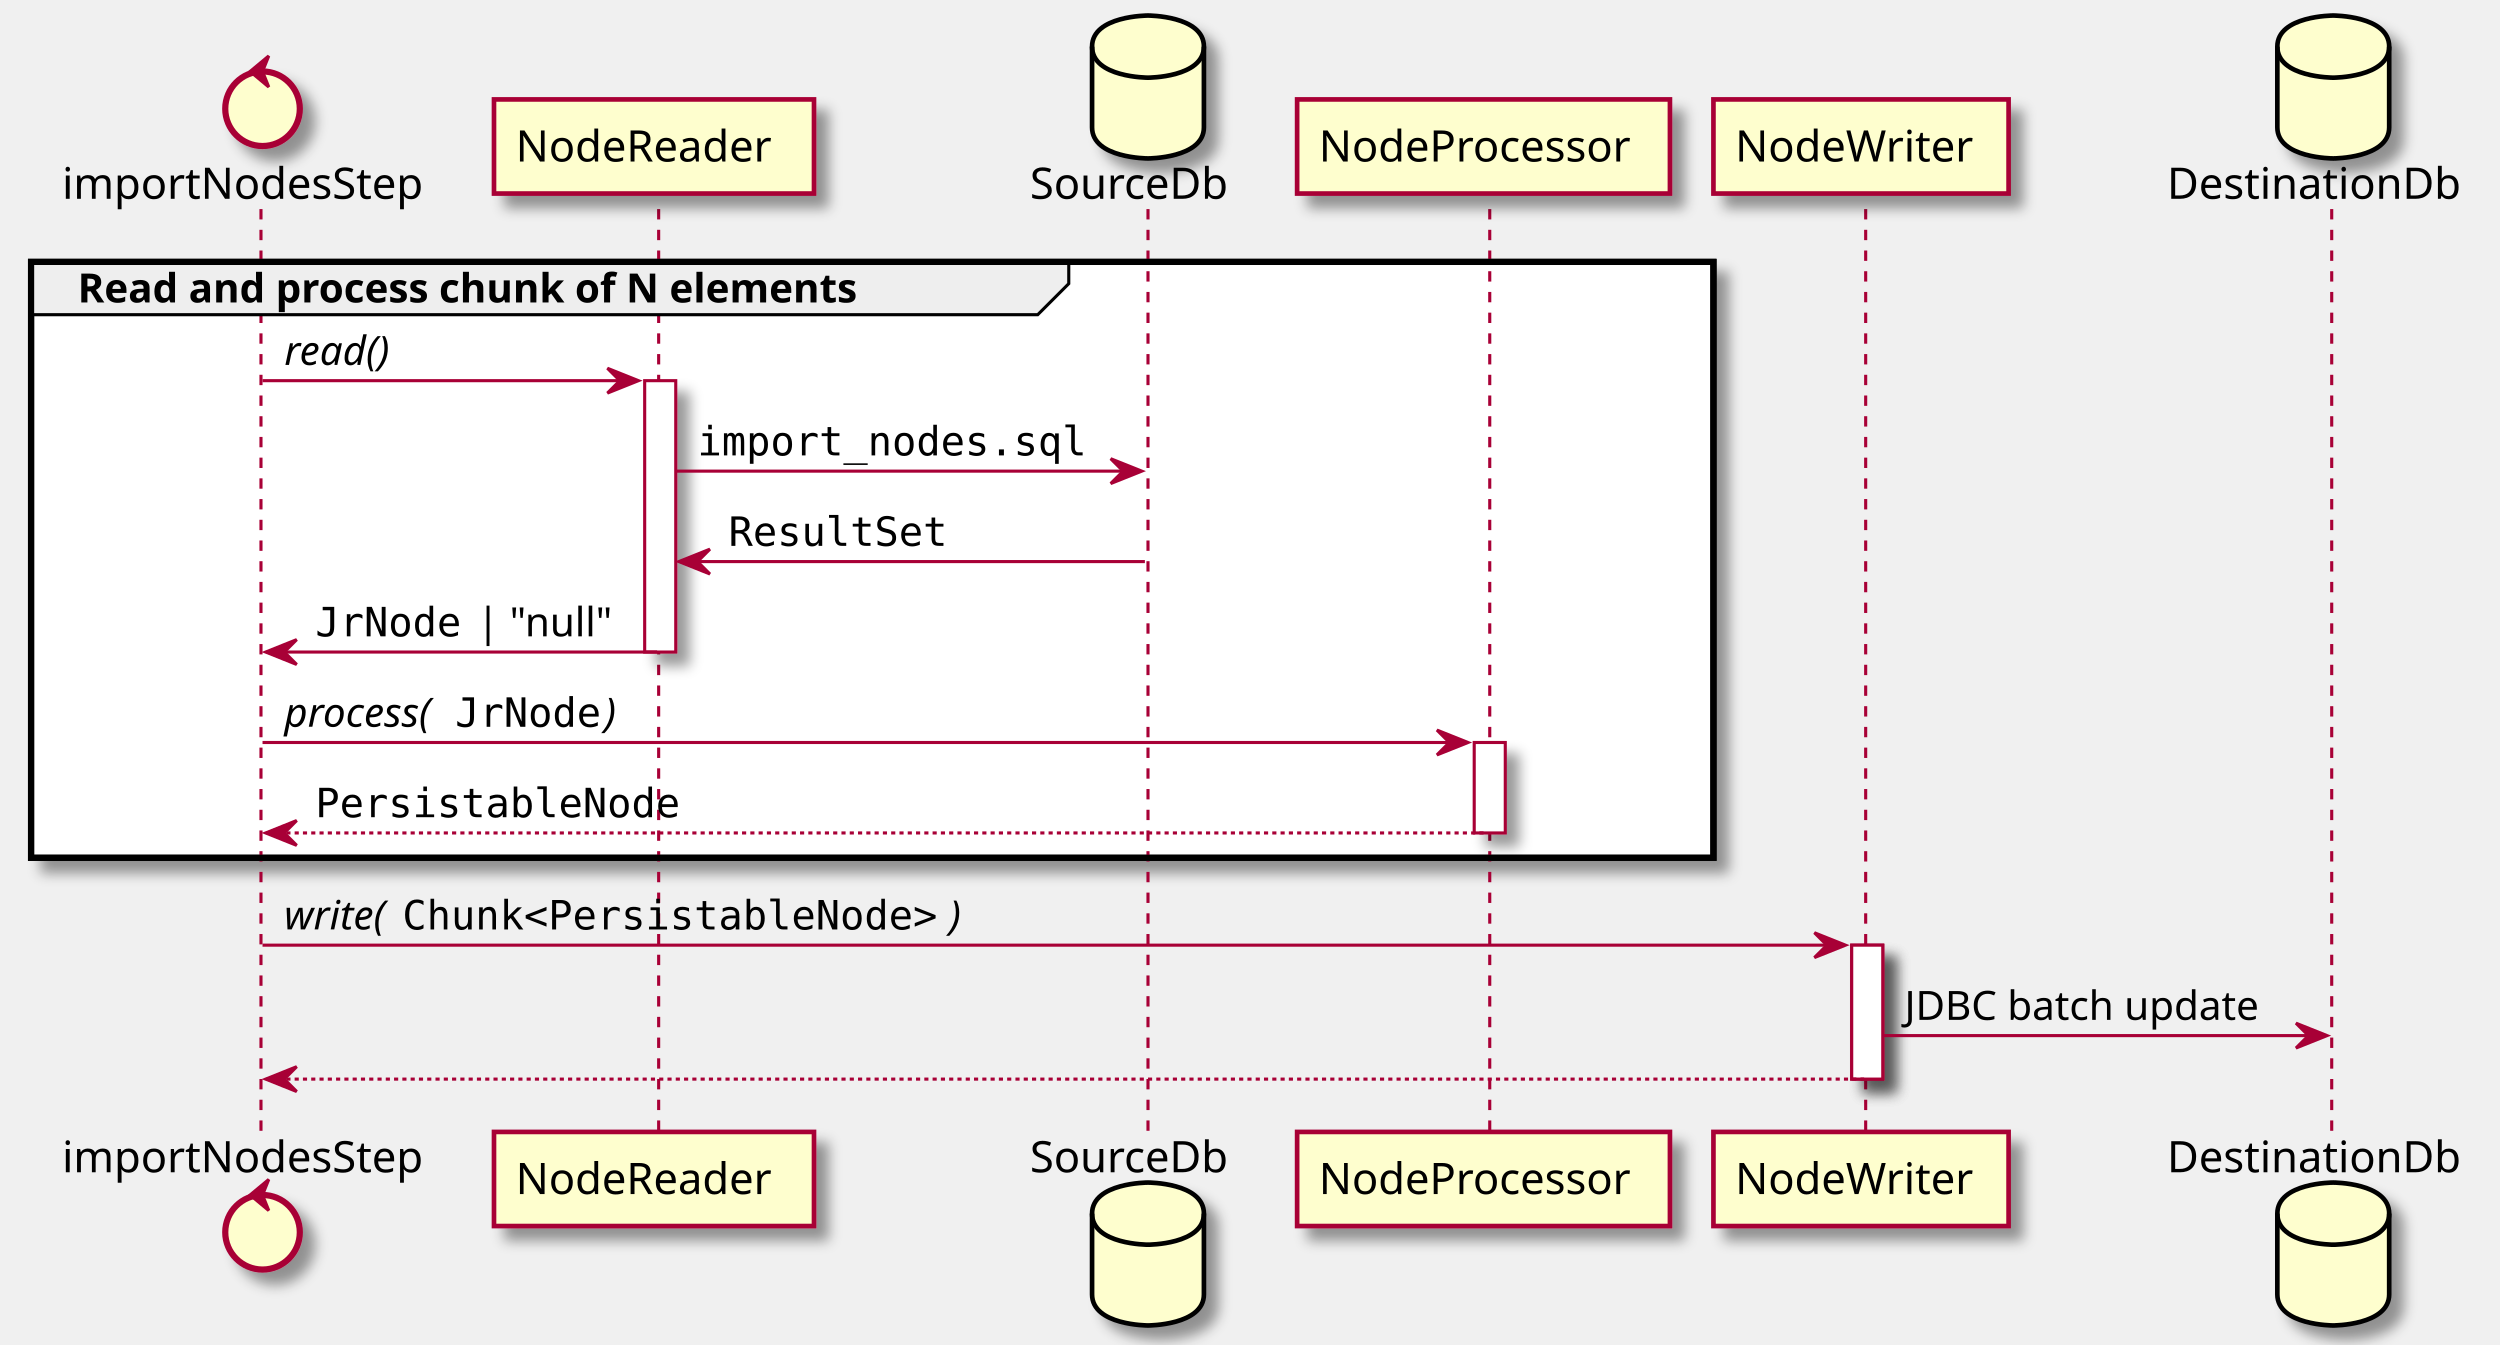
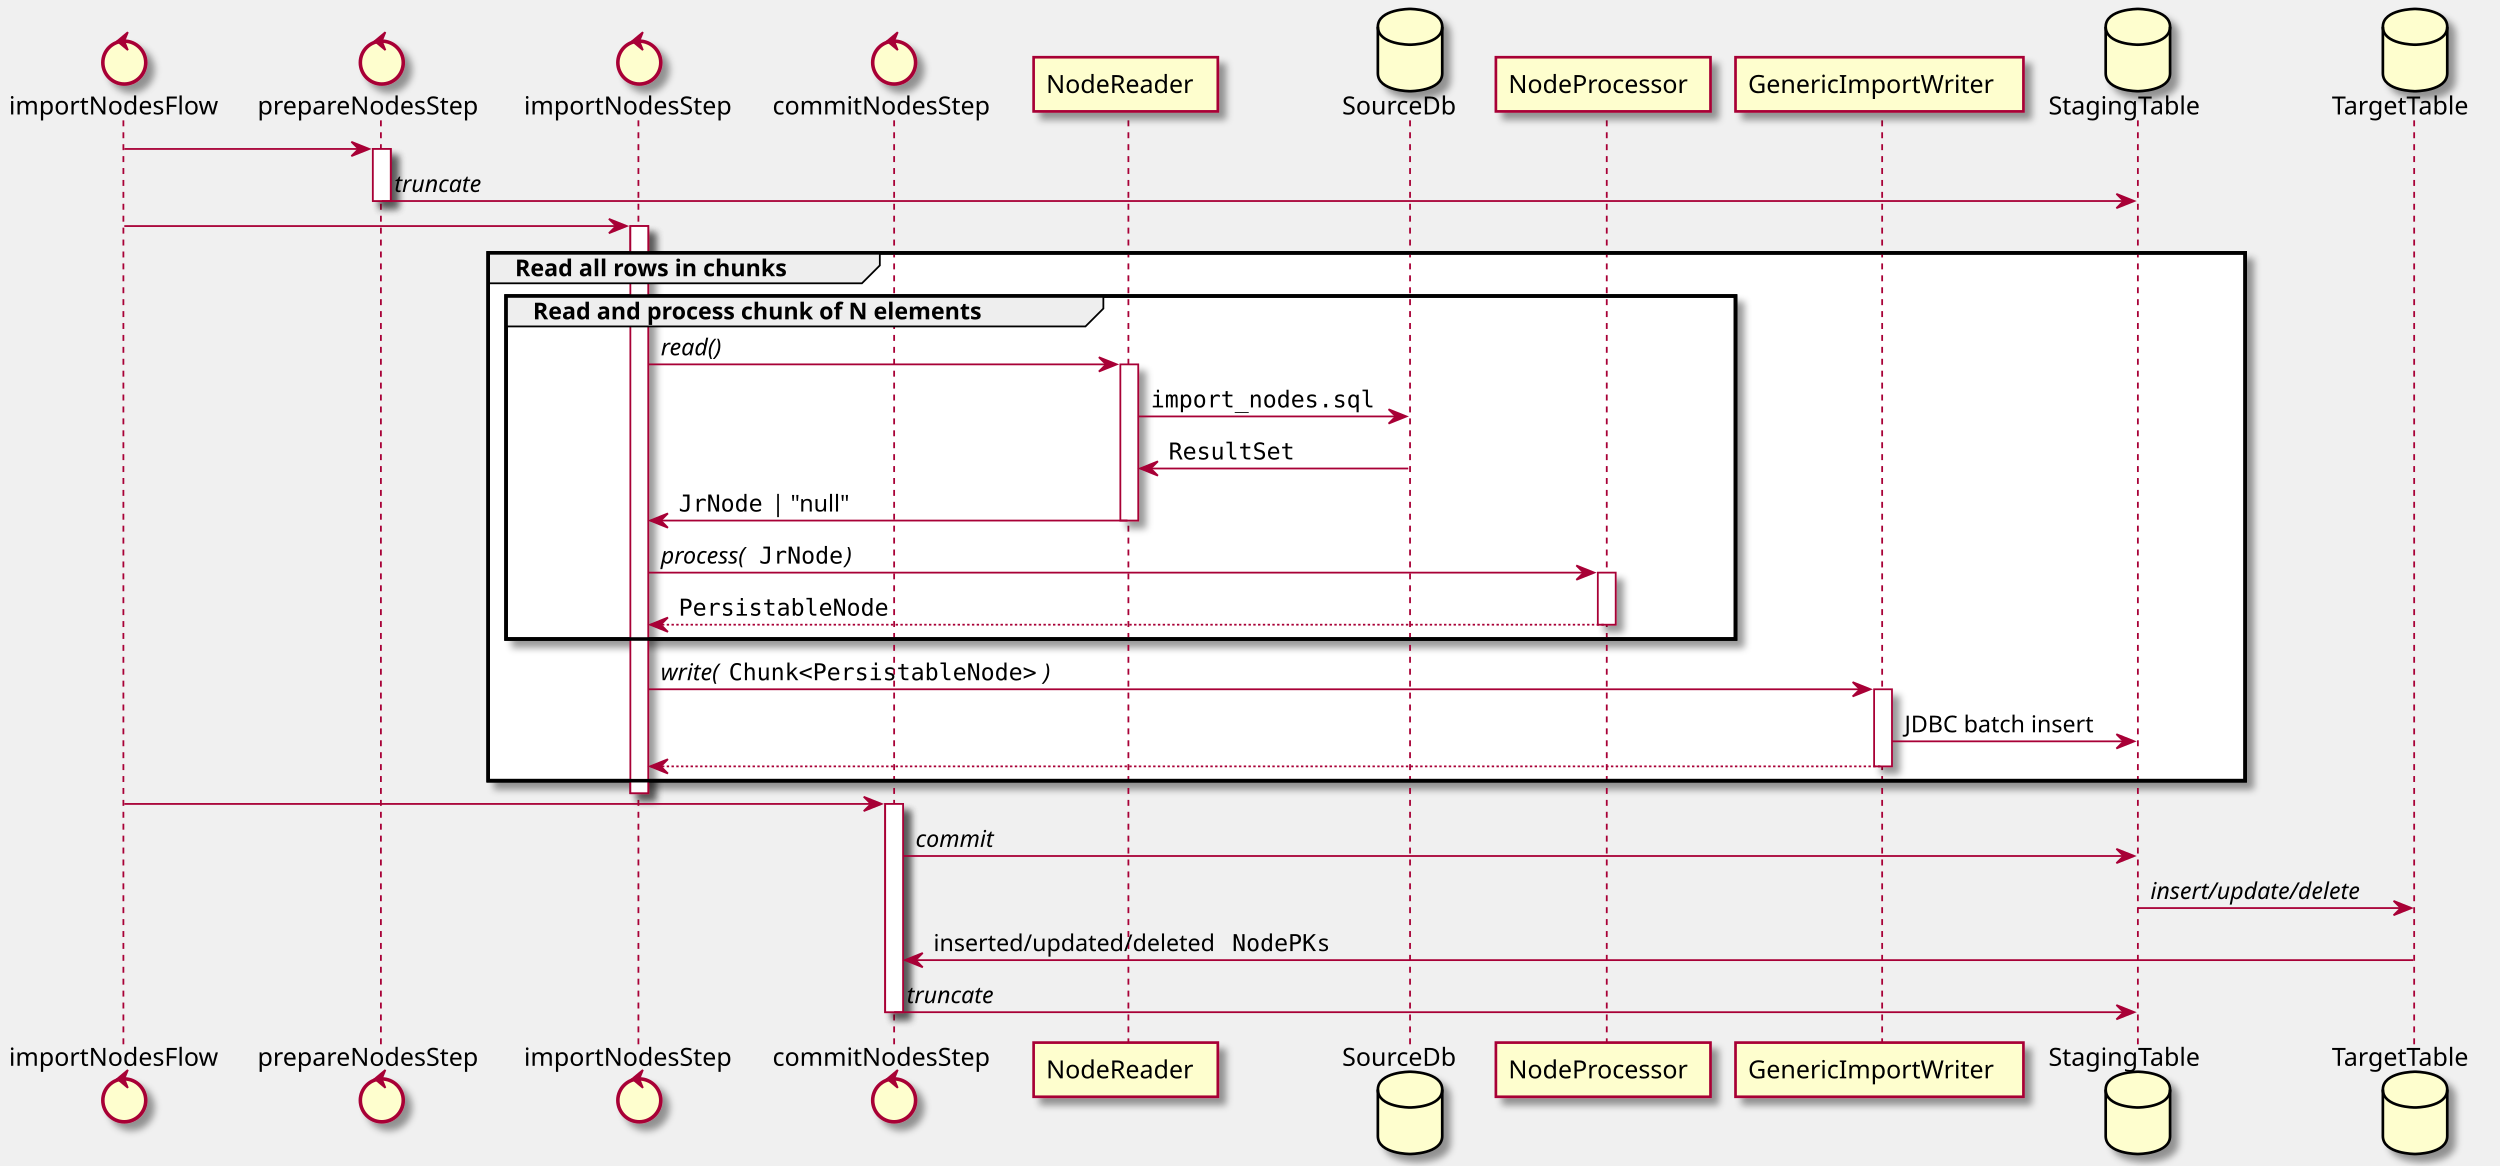
- <svg xmlns="http://www.w3.org/2000/svg" contentScriptType="application/ecmascript" contentStyleType="text/css" height="649.5px" preserveAspectRatio="none" style="width:1207px;height:649px;" version="1.1" viewBox="0 0 1207 649" width="1207.5px" zoomAndPan="magnify">
+ <svg xmlns="http://www.w3.org/2000/svg" contentScriptType="application/ecmascript" contentStyleType="text/css" height="978px" preserveAspectRatio="none" style="width:2097px;height:978px;background:#FFFFFF;" version="1.1" viewBox="0 0 2097 978" width="2097px" zoomAndPan="magnify">
  <defs>
-     <filter height="300%" id="f15rie61b7nhie" width="300%" x="-1" y="-1">
+     <filter height="300%" id="f53fy2ytb70qs" width="300%" x="-1" y="-1">
      <feGaussianBlur result="blurOut" stdDeviation="3.0" />
      <feColorMatrix in="blurOut" result="blurOut2" type="matrix" values="0 0 0 0 0 0 0 0 0 0 0 0 0 0 0 0 0 0 .4 0" />
      <feOffset dx="6.0" dy="6.0" in="blurOut2" result="blurOut3" />
      <feBlend in="SourceGraphic" in2="blurOut3" mode="normal" />
    </filter>
  </defs>
  <g>
-     <rect fill="#FFFFFF" filter="url(#f15rie61b7nhie)" height="131.016" style="stroke:#A80036;stroke-width:1.5;" width="15" x="311.25" y="183.789" />
-     <rect fill="#FFFFFF" filter="url(#f15rie61b7nhie)" height="43.672" style="stroke:#A80036;stroke-width:1.5;" width="15" x="711.75" y="358.477" />
-     <rect fill="#FFFFFF" filter="url(#f15rie61b7nhie)" height="64.672" style="stroke:#A80036;stroke-width:1.5;" width="15" x="894" y="456.321" />
-     <rect fill="#FFFFFF" filter="url(#f15rie61b7nhie)" height="287.704" style="stroke:#000000;stroke-width:3.0;" width="812.25" x="15" y="126.445" />
-     <line style="stroke:#A80036;stroke-width:1.5;stroke-dasharray:5.0,5.0;" x1="126" x2="126" y1="100.945" y2="547.993" />
-     <line style="stroke:#A80036;stroke-width:1.5;stroke-dasharray:5.0,5.0;" x1="318" x2="318" y1="100.945" y2="547.993" />
-     <line style="stroke:#A80036;stroke-width:1.5;stroke-dasharray:5.0,5.0;" x1="554.25" x2="554.25" y1="100.945" y2="547.993" />
-     <line style="stroke:#A80036;stroke-width:1.5;stroke-dasharray:5.0,5.0;" x1="719.25" x2="719.25" y1="100.945" y2="547.993" />
-     <line style="stroke:#A80036;stroke-width:1.5;stroke-dasharray:5.0,5.0;" x1="900.75" x2="900.75" y1="100.945" y2="547.993" />
-     <line style="stroke:#A80036;stroke-width:1.5;stroke-dasharray:5.0,5.0;" x1="1125.75" x2="1125.75" y1="100.945" y2="547.993" />
-     <text fill="#000000" font-family="sans-serif" font-size="21" lengthAdjust="spacing" textLength="184.5" x="30" y="95.993">importNodesStep</text>
-     <ellipse cx="126.75" cy="52.5" fill="#FEFECE" filter="url(#f15rie61b7nhie)" rx="18" ry="18" style="stroke:#A80036;stroke-width:3.0;" />
-     <polygon fill="#A80036" points="120.75,34.5,129.75,27,126.75,34.5,129.75,42,120.75,34.5" style="stroke:#A80036;stroke-width:1.5;" />
-     <text fill="#000000" font-family="sans-serif" font-size="21" lengthAdjust="spacing" textLength="184.5" x="30" y="565.985">importNodesStep</text>
-     <ellipse cx="126.75" cy="594.938" fill="#FEFECE" filter="url(#f15rie61b7nhie)" rx="18" ry="18" style="stroke:#A80036;stroke-width:3.0;" />
-     <polygon fill="#A80036" points="120.75,576.938,129.75,569.438,126.75,576.938,129.75,584.438,120.75,576.938" style="stroke:#A80036;stroke-width:1.5;" />
-     <rect fill="#FEFECE" filter="url(#f15rie61b7nhie)" height="45.445" style="stroke:#A80036;stroke-width:2.25;" width="154.5" x="238.5" y="48" />
-     <text fill="#000000" font-family="sans-serif" font-size="21" lengthAdjust="spacing" textLength="133.5" x="249" y="77.993">NodeReader</text>
-     <rect fill="#FEFECE" filter="url(#f15rie61b7nhie)" height="45.445" style="stroke:#A80036;stroke-width:2.25;" width="154.5" x="238.5" y="546.493" />
-     <text fill="#000000" font-family="sans-serif" font-size="21" lengthAdjust="spacing" textLength="133.5" x="249" y="576.485">NodeReader</text>
-     <text fill="#000000" font-family="sans-serif" font-size="21" lengthAdjust="spacing" textLength="105" x="497.25" y="95.993">SourceDb</text>
-     <path d="M527.25,22.5 C527.25,7.5 554.25,7.5 554.25,7.5 C554.25,7.5 581.25,7.5 581.25,22.5 L581.25,61.5 C581.25,76.5 554.25,76.5 554.25,76.5 C554.25,76.5 527.25,76.5 527.25,61.5 L527.25,22.5 " fill="#FEFECE" filter="url(#f15rie61b7nhie)" style="stroke:#000000;stroke-width:2.25;" />
-     <path d="M527.25,22.5 C527.25,37.5 554.25,37.5 554.25,37.5 C554.25,37.5 581.25,37.5 581.25,22.5 " fill="none" style="stroke:#000000;stroke-width:2.25;" />
-     <text fill="#000000" font-family="sans-serif" font-size="21" lengthAdjust="spacing" textLength="105" x="497.25" y="565.985">SourceDb</text>
-     <path d="M527.25,585.938 C527.25,570.938 554.25,570.938 554.25,570.938 C554.25,570.938 581.25,570.938 581.25,585.938 L581.25,624.938 C581.25,639.938 554.25,639.938 554.25,639.938 C554.25,639.938 527.25,639.938 527.25,624.938 L527.25,585.938 " fill="#FEFECE" filter="url(#f15rie61b7nhie)" style="stroke:#000000;stroke-width:2.25;" />
-     <path d="M527.25,585.938 C527.25,600.938 554.25,600.938 554.25,600.938 C554.25,600.938 581.25,600.938 581.25,585.938 " fill="none" style="stroke:#000000;stroke-width:2.25;" />
-     <rect fill="#FEFECE" filter="url(#f15rie61b7nhie)" height="45.445" style="stroke:#A80036;stroke-width:2.25;" width="180" x="626.25" y="48" />
-     <text fill="#000000" font-family="sans-serif" font-size="21" lengthAdjust="spacing" textLength="159" x="636.75" y="77.993">NodeProcessor</text>
-     <rect fill="#FEFECE" filter="url(#f15rie61b7nhie)" height="45.445" style="stroke:#A80036;stroke-width:2.25;" width="180" x="626.25" y="546.493" />
-     <text fill="#000000" font-family="sans-serif" font-size="21" lengthAdjust="spacing" textLength="159" x="636.75" y="576.485">NodeProcessor</text>
-     <rect fill="#FEFECE" filter="url(#f15rie61b7nhie)" height="45.445" style="stroke:#A80036;stroke-width:2.25;" width="142.5" x="827.25" y="48" />
-     <text fill="#000000" font-family="sans-serif" font-size="21" lengthAdjust="spacing" textLength="121.5" x="837.75" y="77.993">NodeWriter</text>
-     <rect fill="#FEFECE" filter="url(#f15rie61b7nhie)" height="45.445" style="stroke:#A80036;stroke-width:2.25;" width="142.5" x="827.25" y="546.493" />
-     <text fill="#000000" font-family="sans-serif" font-size="21" lengthAdjust="spacing" textLength="121.5" x="837.75" y="576.485">NodeWriter</text>
-     <text fill="#000000" font-family="sans-serif" font-size="21" lengthAdjust="spacing" textLength="151.5" x="1046.25" y="95.993">DestinationDb</text>
-     <path d="M1099.5,22.5 C1099.5,7.5 1126.5,7.5 1126.5,7.5 C1126.5,7.5 1153.5,7.5 1153.5,22.5 L1153.5,61.5 C1153.5,76.5 1126.5,76.5 1126.5,76.5 C1126.5,76.5 1099.5,76.5 1099.5,61.5 L1099.5,22.5 " fill="#FEFECE" filter="url(#f15rie61b7nhie)" style="stroke:#000000;stroke-width:2.25;" />
-     <path d="M1099.5,22.5 C1099.5,37.5 1126.5,37.5 1126.5,37.5 C1126.5,37.5 1153.5,37.5 1153.5,22.5 " fill="none" style="stroke:#000000;stroke-width:2.25;" />
-     <text fill="#000000" font-family="sans-serif" font-size="21" lengthAdjust="spacing" textLength="151.5" x="1046.25" y="565.985">DestinationDb</text>
-     <path d="M1099.5,585.938 C1099.5,570.938 1126.5,570.938 1126.5,570.938 C1126.5,570.938 1153.5,570.938 1153.5,585.938 L1153.5,624.938 C1153.5,639.938 1126.5,639.938 1126.5,639.938 C1126.5,639.938 1099.5,639.938 1099.5,624.938 L1099.5,585.938 " fill="#FEFECE" filter="url(#f15rie61b7nhie)" style="stroke:#000000;stroke-width:2.25;" />
-     <path d="M1099.5,585.938 C1099.5,600.938 1126.5,600.938 1126.5,600.938 C1126.5,600.938 1153.5,600.938 1153.5,585.938 " fill="none" style="stroke:#000000;stroke-width:2.25;" />
-     <rect fill="#FFFFFF" filter="url(#f15rie61b7nhie)" height="131.016" style="stroke:#A80036;stroke-width:1.5;" width="15" x="311.25" y="183.789" />
-     <rect fill="#FFFFFF" filter="url(#f15rie61b7nhie)" height="43.672" style="stroke:#A80036;stroke-width:1.5;" width="15" x="711.75" y="358.477" />
-     <rect fill="#FFFFFF" filter="url(#f15rie61b7nhie)" height="64.672" style="stroke:#A80036;stroke-width:1.5;" width="15" x="894" y="456.321" />
-     <path d="M15,126.445 L516,126.445 L516,136.945 L501,151.945 L15,151.945 L15,126.445 " fill="#EEEEEE" style="stroke:#000000;stroke-width:1.5;" />
-     <rect fill="none" height="287.704" style="stroke:#000000;stroke-width:3.0;" width="812.25" x="15" y="126.445" />
-     <text fill="#000000" font-family="sans-serif" font-size="19.5" font-weight="bold" lengthAdjust="spacing" textLength="433.5" x="37.5" y="146.024">Read and process chunk of N elements</text>
-     <polygon fill="#A80036" points="293.25,177.789,308.25,183.789,293.25,189.789,299.25,183.789" style="stroke:#A80036;stroke-width:1.5;" />
-     <line style="stroke:#A80036;stroke-width:1.5;" x1="126.75" x2="302.25" y1="183.789" y2="183.789" />
-     <text fill="#000000" font-family="sans-serif" font-size="19.5" font-style="italic" lengthAdjust="spacing" textLength="58.5" x="137.25" y="176.196">read()</text>
-     <polygon fill="#A80036" points="536.25,221.461,551.25,227.461,536.25,233.461,542.25,227.461" style="stroke:#A80036;stroke-width:1.5;" />
-     <line style="stroke:#A80036;stroke-width:1.5;" x1="326.25" x2="545.25" y1="227.461" y2="227.461" />
-     <text fill="#000000" font-family="monospace" font-size="19.5" lengthAdjust="spacing" textLength="192" x="336.75" y="219.868">import_nodes.sql</text>
-     <polygon fill="#A80036" points="342.75,265.133,327.75,271.133,342.75,277.133,336.75,271.133" style="stroke:#A80036;stroke-width:1.5;" />
-     <line style="stroke:#A80036;stroke-width:1.5;" x1="333.75" x2="552.75" y1="271.133" y2="271.133" />
-     <text fill="#000000" font-family="monospace" font-size="19.5" lengthAdjust="spacing" textLength="108" x="351.75" y="263.54">ResultSet</text>
-     <polygon fill="#A80036" points="143.25,308.805,128.25,314.805,143.25,320.805,137.25,314.805" style="stroke:#A80036;stroke-width:1.5;" />
-     <line style="stroke:#A80036;stroke-width:1.5;" x1="134.25" x2="317.25" y1="314.805" y2="314.805" />
-     <text fill="#000000" font-family="monospace" font-size="19.5" lengthAdjust="spacing" textLength="72" x="152.25" y="307.212">JrNode</text>
-     <text fill="#000000" font-family="sans-serif" font-size="19.5" lengthAdjust="spacing" textLength="66" x="230.25" y="307.212">| "null"</text>
-     <polygon fill="#A80036" points="693.75,352.477,708.75,358.477,693.75,364.477,699.75,358.477" style="stroke:#A80036;stroke-width:1.5;" />
-     <line style="stroke:#A80036;stroke-width:1.5;" x1="126.75" x2="702.75" y1="358.477" y2="358.477" />
-     <text fill="#000000" font-family="sans-serif" font-size="19.5" font-style="italic" lengthAdjust="spacing" textLength="82.5" x="137.25" y="350.884">process(</text>
-     <text fill="#000000" font-family="monospace" font-size="19.5" lengthAdjust="spacing" textLength="72" x="219.75" y="350.884">JrNode</text>
-     <text fill="#000000" font-family="sans-serif" font-size="19.5" font-style="italic" lengthAdjust="spacing" textLength="7.5" x="291.75" y="350.884">)</text>
-     <polygon fill="#A80036" points="143.25,396.149,128.25,402.149,143.25,408.149,137.25,402.149" style="stroke:#A80036;stroke-width:1.5;" />
-     <line style="stroke:#A80036;stroke-width:1.5;stroke-dasharray:2.0,2.0;" x1="134.25" x2="717.75" y1="402.149" y2="402.149" />
-     <text fill="#000000" font-family="monospace" font-size="19.5" lengthAdjust="spacing" textLength="180" x="152.25" y="394.555">PersistableNode</text>
-     <polygon fill="#A80036" points="876,450.321,891,456.321,876,462.321,882,456.321" style="stroke:#A80036;stroke-width:1.5;" />
-     <line style="stroke:#A80036;stroke-width:1.5;" x1="126.75" x2="885" y1="456.321" y2="456.321" />
-     <text fill="#000000" font-family="sans-serif" font-size="19.5" font-style="italic" lengthAdjust="spacing" textLength="57" x="137.25" y="448.728">write(</text>
-     <text fill="#000000" font-family="monospace" font-size="19.5" lengthAdjust="spacing" textLength="264" x="194.25" y="448.728">Chunk&lt;PersistableNode&gt;</text>
-     <text fill="#000000" font-family="sans-serif" font-size="19.5" font-style="italic" lengthAdjust="spacing" textLength="7.5" x="458.25" y="448.728">)</text>
-     <polygon fill="#A80036" points="1108.5,493.993,1123.5,499.993,1108.5,505.993,1114.5,499.993" style="stroke:#A80036;stroke-width:1.5;" />
-     <line style="stroke:#A80036;stroke-width:1.5;" x1="909" x2="1117.5" y1="499.993" y2="499.993" />
-     <text fill="#000000" font-family="sans-serif" font-size="19.5" lengthAdjust="spacing" textLength="181.5" x="919.5" y="492.399">JDBC batch update</text>
-     <polygon fill="#A80036" points="143.25,514.993,128.25,520.993,143.25,526.993,137.25,520.993" style="stroke:#A80036;stroke-width:1.5;" />
-     <line style="stroke:#A80036;stroke-width:1.5;stroke-dasharray:2.0,2.0;" x1="134.25" x2="900" y1="520.993" y2="520.993" />
+     <rect fill="#FFFFFF" filter="url(#f53fy2ytb70qs)" height="43.672" style="stroke:#A80036;stroke-width:1.5;" width="15" x="312.75" y="124.945" />
+     <rect fill="#FFFFFF" filter="url(#f53fy2ytb70qs)" height="475.719" style="stroke:#A80036;stroke-width:1.5;" width="15" x="528.75" y="189.617" />
+     <rect fill="#FFFFFF" filter="url(#f53fy2ytb70qs)" height="174.688" style="stroke:#A80036;stroke-width:1.5;" width="15" x="742.5" y="674.337" />
+     <rect fill="#FFFFFF" filter="url(#f53fy2ytb70qs)" height="131.016" style="stroke:#A80036;stroke-width:1.5;" width="15" x="939.75" y="305.633" />
+     <rect fill="#FFFFFF" filter="url(#f53fy2ytb70qs)" height="43.672" style="stroke:#A80036;stroke-width:1.5;" width="15" x="1340.25" y="480.321" />
+     <rect fill="#FFFFFF" filter="url(#f53fy2ytb70qs)" height="64.672" style="stroke:#A80036;stroke-width:1.5;" width="15" x="1572" y="578.165" />
+     <rect fill="#FFFFFF" filter="url(#f53fy2ytb70qs)" height="442.719" style="stroke:#000000;stroke-width:3.0;" width="1473.75" x="409.5" y="212.117" />
+     <rect fill="#FFFFFF" filter="url(#f53fy2ytb70qs)" height="287.704" style="stroke:#000000;stroke-width:3.0;" width="1031.25" x="424.5" y="248.289" />
+     <line style="stroke:#A80036;stroke-width:1.5;stroke-dasharray:5.0,5.0;" x1="103.5" x2="103.5" y1="100.945" y2="876.024" />
+     <line style="stroke:#A80036;stroke-width:1.5;stroke-dasharray:5.0,5.0;" x1="319.5" x2="319.5" y1="100.945" y2="876.024" />
+     <line style="stroke:#A80036;stroke-width:1.5;stroke-dasharray:5.0,5.0;" x1="535.5" x2="535.5" y1="100.945" y2="876.024" />
+     <line style="stroke:#A80036;stroke-width:1.5;stroke-dasharray:5.0,5.0;" x1="750" x2="750" y1="100.945" y2="876.024" />
+     <line style="stroke:#A80036;stroke-width:1.5;stroke-dasharray:5.0,5.0;" x1="946.5" x2="946.5" y1="100.945" y2="876.024" />
+     <line style="stroke:#A80036;stroke-width:1.5;stroke-dasharray:5.0,5.0;" x1="1182.75" x2="1182.75" y1="100.945" y2="876.024" />
+     <line style="stroke:#A80036;stroke-width:1.5;stroke-dasharray:5.0,5.0;" x1="1347.75" x2="1347.75" y1="100.945" y2="876.024" />
+     <line style="stroke:#A80036;stroke-width:1.5;stroke-dasharray:5.0,5.0;" x1="1578.75" x2="1578.75" y1="100.945" y2="876.024" />
+     <line style="stroke:#A80036;stroke-width:1.5;stroke-dasharray:5.0,5.0;" x1="1793.25" x2="1793.25" y1="100.945" y2="876.024" />
+     <line style="stroke:#A80036;stroke-width:1.5;stroke-dasharray:5.0,5.0;" x1="2025" x2="2025" y1="100.945" y2="876.024" />
+     <text fill="#000000" font-family="sans-serif" font-size="21" lengthAdjust="spacing" textLength="184.5" x="7.5" y="95.993">importNodesFlow</text>
+     <ellipse cx="104.25" cy="52.5" fill="#FEFECE" filter="url(#f53fy2ytb70qs)" rx="18" ry="18" style="stroke:#A80036;stroke-width:3.0;" />
+     <polygon fill="#A80036" points="98.25,34.5,107.25,27,104.25,34.5,107.25,42,98.25,34.5" style="stroke:#A80036;stroke-width:1.5;" />
+     <text fill="#000000" font-family="sans-serif" font-size="21" lengthAdjust="spacing" textLength="184.5" x="7.5" y="894.017">importNodesFlow</text>
+     <ellipse cx="104.25" cy="922.97" fill="#FEFECE" filter="url(#f53fy2ytb70qs)" rx="18" ry="18" style="stroke:#A80036;stroke-width:3.0;" />
+     <polygon fill="#A80036" points="98.25,904.97,107.25,897.47,104.25,904.97,107.25,912.47,98.25,904.97" style="stroke:#A80036;stroke-width:1.5;" />
+     <text fill="#000000" font-family="sans-serif" font-size="21" lengthAdjust="spacing" textLength="199.5" x="216" y="95.993">prepareNodesStep</text>
+     <ellipse cx="320.25" cy="52.5" fill="#FEFECE" filter="url(#f53fy2ytb70qs)" rx="18" ry="18" style="stroke:#A80036;stroke-width:3.0;" />
+     <polygon fill="#A80036" points="314.25,34.5,323.25,27,320.25,34.5,323.25,42,314.25,34.5" style="stroke:#A80036;stroke-width:1.5;" />
+     <text fill="#000000" font-family="sans-serif" font-size="21" lengthAdjust="spacing" textLength="199.5" x="216" y="894.017">prepareNodesStep</text>
+     <ellipse cx="320.25" cy="922.97" fill="#FEFECE" filter="url(#f53fy2ytb70qs)" rx="18" ry="18" style="stroke:#A80036;stroke-width:3.0;" />
+     <polygon fill="#A80036" points="314.25,904.97,323.25,897.47,320.25,904.97,323.25,912.47,314.25,904.97" style="stroke:#A80036;stroke-width:1.5;" />
+     <text fill="#000000" font-family="sans-serif" font-size="21" lengthAdjust="spacing" textLength="184.5" x="439.5" y="95.993">importNodesStep</text>
+     <ellipse cx="536.25" cy="52.5" fill="#FEFECE" filter="url(#f53fy2ytb70qs)" rx="18" ry="18" style="stroke:#A80036;stroke-width:3.0;" />
+     <polygon fill="#A80036" points="530.25,34.5,539.25,27,536.25,34.5,539.25,42,530.25,34.5" style="stroke:#A80036;stroke-width:1.5;" />
+     <text fill="#000000" font-family="sans-serif" font-size="21" lengthAdjust="spacing" textLength="184.5" x="439.5" y="894.017">importNodesStep</text>
+     <ellipse cx="536.25" cy="922.97" fill="#FEFECE" filter="url(#f53fy2ytb70qs)" rx="18" ry="18" style="stroke:#A80036;stroke-width:3.0;" />
+     <polygon fill="#A80036" points="530.25,904.97,539.25,897.47,536.25,904.97,539.25,912.47,530.25,904.97" style="stroke:#A80036;stroke-width:1.5;" />
+     <text fill="#000000" font-family="sans-serif" font-size="21" lengthAdjust="spacing" textLength="195" x="648" y="95.993">commitNodesStep</text>
+     <ellipse cx="750" cy="52.5" fill="#FEFECE" filter="url(#f53fy2ytb70qs)" rx="18" ry="18" style="stroke:#A80036;stroke-width:3.0;" />
+     <polygon fill="#A80036" points="744,34.5,753,27,750,34.5,753,42,744,34.5" style="stroke:#A80036;stroke-width:1.5;" />
+     <text fill="#000000" font-family="sans-serif" font-size="21" lengthAdjust="spacing" textLength="195" x="648" y="894.017">commitNodesStep</text>
+     <ellipse cx="750" cy="922.97" fill="#FEFECE" filter="url(#f53fy2ytb70qs)" rx="18" ry="18" style="stroke:#A80036;stroke-width:3.0;" />
+     <polygon fill="#A80036" points="744,904.97,753,897.47,750,904.97,753,912.47,744,904.97" style="stroke:#A80036;stroke-width:1.5;" />
+     <rect fill="#FEFECE" filter="url(#f53fy2ytb70qs)" height="45.445" style="stroke:#A80036;stroke-width:2.25;" width="154.5" x="867" y="48" />
+     <text fill="#000000" font-family="sans-serif" font-size="21" lengthAdjust="spacing" textLength="133.5" x="877.5" y="77.993">NodeReader</text>
+     <rect fill="#FEFECE" filter="url(#f53fy2ytb70qs)" height="45.445" style="stroke:#A80036;stroke-width:2.25;" width="154.5" x="867" y="874.524" />
+     <text fill="#000000" font-family="sans-serif" font-size="21" lengthAdjust="spacing" textLength="133.5" x="877.5" y="904.517">NodeReader</text>
+     <text fill="#000000" font-family="sans-serif" font-size="21" lengthAdjust="spacing" textLength="105" x="1125.75" y="95.993">SourceDb</text>
+     <path d="M1155.75,22.5 C1155.75,7.5 1182.75,7.5 1182.75,7.5 C1182.75,7.5 1209.75,7.5 1209.75,22.5 L1209.75,61.5 C1209.75,76.5 1182.75,76.5 1182.75,76.5 C1182.75,76.5 1155.75,76.5 1155.75,61.5 L1155.75,22.5 " fill="#FEFECE" filter="url(#f53fy2ytb70qs)" style="stroke:#000000;stroke-width:2.25;" />
+     <path d="M1155.75,22.5 C1155.75,37.5 1182.75,37.5 1182.75,37.5 C1182.75,37.5 1209.75,37.5 1209.75,22.5 " fill="none" style="stroke:#000000;stroke-width:2.25;" />
+     <text fill="#000000" font-family="sans-serif" font-size="21" lengthAdjust="spacing" textLength="105" x="1125.75" y="894.017">SourceDb</text>
+     <path d="M1155.75,913.97 C1155.75,898.97 1182.75,898.97 1182.75,898.97 C1182.75,898.97 1209.75,898.97 1209.75,913.97 L1209.75,952.97 C1209.75,967.97 1182.75,967.97 1182.75,967.97 C1182.75,967.97 1155.75,967.97 1155.75,952.97 L1155.75,913.97 " fill="#FEFECE" filter="url(#f53fy2ytb70qs)" style="stroke:#000000;stroke-width:2.25;" />
+     <path d="M1155.75,913.97 C1155.75,928.97 1182.75,928.97 1182.75,928.97 C1182.75,928.97 1209.75,928.97 1209.75,913.97 " fill="none" style="stroke:#000000;stroke-width:2.25;" />
+     <rect fill="#FEFECE" filter="url(#f53fy2ytb70qs)" height="45.445" style="stroke:#A80036;stroke-width:2.25;" width="180" x="1254.75" y="48" />
+     <text fill="#000000" font-family="sans-serif" font-size="21" lengthAdjust="spacing" textLength="159" x="1265.25" y="77.993">NodeProcessor</text>
+     <rect fill="#FEFECE" filter="url(#f53fy2ytb70qs)" height="45.445" style="stroke:#A80036;stroke-width:2.25;" width="180" x="1254.75" y="874.524" />
+     <text fill="#000000" font-family="sans-serif" font-size="21" lengthAdjust="spacing" textLength="159" x="1265.25" y="904.517">NodeProcessor</text>
+     <rect fill="#FEFECE" filter="url(#f53fy2ytb70qs)" height="45.445" style="stroke:#A80036;stroke-width:2.25;" width="241.5" x="1455.75" y="48" />
+     <text fill="#000000" font-family="sans-serif" font-size="21" lengthAdjust="spacing" textLength="220.5" x="1466.25" y="77.993">GenericImportWriter</text>
+     <rect fill="#FEFECE" filter="url(#f53fy2ytb70qs)" height="45.445" style="stroke:#A80036;stroke-width:2.25;" width="241.5" x="1455.75" y="874.524" />
+     <text fill="#000000" font-family="sans-serif" font-size="21" lengthAdjust="spacing" textLength="220.5" x="1466.25" y="904.517">GenericImportWriter</text>
+     <text fill="#000000" font-family="sans-serif" font-size="21" lengthAdjust="spacing" textLength="141" x="1718.25" y="95.993">StagingTable</text>
+     <path d="M1766.25,22.5 C1766.25,7.5 1793.25,7.5 1793.25,7.5 C1793.25,7.5 1820.25,7.5 1820.25,22.5 L1820.25,61.5 C1820.25,76.5 1793.25,76.5 1793.25,76.5 C1793.25,76.5 1766.25,76.5 1766.25,61.5 L1766.25,22.5 " fill="#FEFECE" filter="url(#f53fy2ytb70qs)" style="stroke:#000000;stroke-width:2.25;" />
+     <path d="M1766.25,22.5 C1766.25,37.5 1793.25,37.5 1793.25,37.5 C1793.25,37.5 1820.25,37.5 1820.25,22.5 " fill="none" style="stroke:#000000;stroke-width:2.25;" />
+     <text fill="#000000" font-family="sans-serif" font-size="21" lengthAdjust="spacing" textLength="141" x="1718.25" y="894.017">StagingTable</text>
+     <path d="M1766.25,913.97 C1766.25,898.97 1793.25,898.97 1793.25,898.97 C1793.25,898.97 1820.25,898.97 1820.25,913.97 L1820.25,952.97 C1820.25,967.97 1793.25,967.97 1793.25,967.97 C1793.25,967.97 1766.25,967.97 1766.25,952.97 L1766.25,913.97 " fill="#FEFECE" filter="url(#f53fy2ytb70qs)" style="stroke:#000000;stroke-width:2.25;" />
+     <path d="M1766.25,913.97 C1766.25,928.97 1793.25,928.97 1793.25,928.97 C1793.25,928.97 1820.25,928.97 1820.25,913.97 " fill="none" style="stroke:#000000;stroke-width:2.25;" />
+     <text fill="#000000" font-family="sans-serif" font-size="21" lengthAdjust="spacing" textLength="130.5" x="1956" y="95.993">TargetTable</text>
+     <path d="M1998.75,22.5 C1998.75,7.5 2025.75,7.5 2025.75,7.5 C2025.75,7.5 2052.75,7.5 2052.75,22.5 L2052.75,61.5 C2052.75,76.5 2025.75,76.5 2025.75,76.5 C2025.75,76.5 1998.75,76.5 1998.75,61.5 L1998.75,22.5 " fill="#FEFECE" filter="url(#f53fy2ytb70qs)" style="stroke:#000000;stroke-width:2.25;" />
+     <path d="M1998.75,22.5 C1998.75,37.5 2025.75,37.5 2025.75,37.5 C2025.75,37.5 2052.75,37.5 2052.75,22.5 " fill="none" style="stroke:#000000;stroke-width:2.25;" />
+     <text fill="#000000" font-family="sans-serif" font-size="21" lengthAdjust="spacing" textLength="130.5" x="1956" y="894.017">TargetTable</text>
+     <path d="M1998.75,913.97 C1998.75,898.97 2025.75,898.97 2025.75,898.97 C2025.75,898.97 2052.75,898.97 2052.75,913.97 L2052.75,952.97 C2052.75,967.97 2025.75,967.97 2025.75,967.97 C2025.75,967.97 1998.75,967.97 1998.75,952.97 L1998.75,913.97 " fill="#FEFECE" filter="url(#f53fy2ytb70qs)" style="stroke:#000000;stroke-width:2.25;" />
+     <path d="M1998.75,913.97 C1998.75,928.97 2025.75,928.97 2025.75,928.97 C2025.75,928.97 2052.75,928.97 2052.75,913.97 " fill="none" style="stroke:#000000;stroke-width:2.25;" />
+     <rect fill="#FFFFFF" filter="url(#f53fy2ytb70qs)" height="43.672" style="stroke:#A80036;stroke-width:1.5;" width="15" x="312.75" y="124.945" />
+     <rect fill="#FFFFFF" filter="url(#f53fy2ytb70qs)" height="475.719" style="stroke:#A80036;stroke-width:1.5;" width="15" x="528.75" y="189.617" />
+     <rect fill="#FFFFFF" filter="url(#f53fy2ytb70qs)" height="174.688" style="stroke:#A80036;stroke-width:1.5;" width="15" x="742.5" y="674.337" />
+     <rect fill="#FFFFFF" filter="url(#f53fy2ytb70qs)" height="131.016" style="stroke:#A80036;stroke-width:1.5;" width="15" x="939.75" y="305.633" />
+     <rect fill="#FFFFFF" filter="url(#f53fy2ytb70qs)" height="43.672" style="stroke:#A80036;stroke-width:1.5;" width="15" x="1340.25" y="480.321" />
+     <rect fill="#FFFFFF" filter="url(#f53fy2ytb70qs)" height="64.672" style="stroke:#A80036;stroke-width:1.5;" width="15" x="1572" y="578.165" />
+     <polygon fill="#A80036" points="294.75,118.945,309.75,124.945,294.75,130.945,300.75,124.945" style="stroke:#A80036;stroke-width:1.5;" />
+     <line style="stroke:#A80036;stroke-width:1.5;" x1="104.25" x2="303.75" y1="124.945" y2="124.945" />
+     <polygon fill="#A80036" points="1775.25,162.617,1790.25,168.617,1775.25,174.617,1781.25,168.617" style="stroke:#A80036;stroke-width:1.5;" />
+     <line style="stroke:#A80036;stroke-width:1.5;" x1="320.25" x2="1784.25" y1="168.617" y2="168.617" />
+     <text fill="#000000" font-family="sans-serif" font-size="19.5" font-style="italic" lengthAdjust="spacing" textLength="81" x="330.75" y="161.024">truncate</text>
+     <polygon fill="#A80036" points="510.75,183.617,525.75,189.617,510.75,195.617,516.75,189.617" style="stroke:#A80036;stroke-width:1.5;" />
+     <line style="stroke:#A80036;stroke-width:1.5;" x1="104.25" x2="519.75" y1="189.617" y2="189.617" />
+     <path d="M409.5,212.117 L738,212.117 L738,222.617 L723,237.617 L409.5,237.617 L409.5,212.117 " fill="#EEEEEE" style="stroke:#000000;stroke-width:1.5;" />
+     <rect fill="none" height="442.719" style="stroke:#000000;stroke-width:3.0;" width="1473.75" x="409.5" y="212.117" />
+     <text fill="#000000" font-family="sans-serif" font-size="19.5" font-weight="bold" lengthAdjust="spacing" textLength="261" x="432" y="231.696">Read all rows in chunks</text>
+     <path d="M424.5,248.289 L925.5,248.289 L925.5,258.789 L910.5,273.789 L424.5,273.789 L424.5,248.289 " fill="#EEEEEE" style="stroke:#000000;stroke-width:1.5;" />
+     <rect fill="none" height="287.704" style="stroke:#000000;stroke-width:3.0;" width="1031.25" x="424.5" y="248.289" />
+     <text fill="#000000" font-family="sans-serif" font-size="19.5" font-weight="bold" lengthAdjust="spacing" textLength="433.5" x="447" y="267.868">Read and process chunk of N elements</text>
+     <polygon fill="#A80036" points="921.75,299.633,936.75,305.633,921.75,311.633,927.75,305.633" style="stroke:#A80036;stroke-width:1.5;" />
+     <line style="stroke:#A80036;stroke-width:1.5;" x1="543.75" x2="930.75" y1="305.633" y2="305.633" />
+     <text fill="#000000" font-family="sans-serif" font-size="19.5" font-style="italic" lengthAdjust="spacing" textLength="58.5" x="554.25" y="298.04">read()</text>
+     <polygon fill="#A80036" points="1164.75,343.305,1179.75,349.305,1164.75,355.305,1170.75,349.305" style="stroke:#A80036;stroke-width:1.5;" />
+     <line style="stroke:#A80036;stroke-width:1.5;" x1="954.75" x2="1173.75" y1="349.305" y2="349.305" />
+     <text fill="#000000" font-family="monospace" font-size="19.5" lengthAdjust="spacing" textLength="192" x="965.25" y="341.712">import_nodes.sql</text>
+     <polygon fill="#A80036" points="971.25,386.977,956.25,392.977,971.25,398.977,965.25,392.977" style="stroke:#A80036;stroke-width:1.5;" />
+     <line style="stroke:#A80036;stroke-width:1.5;" x1="962.25" x2="1181.25" y1="392.977" y2="392.977" />
+     <text fill="#000000" font-family="monospace" font-size="19.5" lengthAdjust="spacing" textLength="108" x="980.25" y="385.384">ResultSet</text>
+     <polygon fill="#A80036" points="560.25,430.649,545.25,436.649,560.25,442.649,554.25,436.649" style="stroke:#A80036;stroke-width:1.5;" />
+     <line style="stroke:#A80036;stroke-width:1.5;" x1="551.25" x2="945.75" y1="436.649" y2="436.649" />
+     <text fill="#000000" font-family="monospace" font-size="19.5" lengthAdjust="spacing" textLength="72" x="569.25" y="429.055">JrNode</text>
+     <text fill="#000000" font-family="sans-serif" font-size="19.5" lengthAdjust="spacing" textLength="66" x="647.25" y="429.055">| "null"</text>
+     <polygon fill="#A80036" points="1322.25,474.321,1337.25,480.321,1322.25,486.321,1328.25,480.321" style="stroke:#A80036;stroke-width:1.5;" />
+     <line style="stroke:#A80036;stroke-width:1.5;" x1="543.75" x2="1331.25" y1="480.321" y2="480.321" />
+     <text fill="#000000" font-family="sans-serif" font-size="19.5" font-style="italic" lengthAdjust="spacing" textLength="82.5" x="554.25" y="472.728">process(</text>
+     <text fill="#000000" font-family="monospace" font-size="19.5" lengthAdjust="spacing" textLength="72" x="636.75" y="472.728">JrNode</text>
+     <text fill="#000000" font-family="sans-serif" font-size="19.5" font-style="italic" lengthAdjust="spacing" textLength="7.5" x="708.75" y="472.728">)</text>
+     <polygon fill="#A80036" points="560.25,517.993,545.25,523.993,560.25,529.993,554.25,523.993" style="stroke:#A80036;stroke-width:1.5;" />
+     <line style="stroke:#A80036;stroke-width:1.5;stroke-dasharray:2.0,2.0;" x1="551.25" x2="1346.25" y1="523.993" y2="523.993" />
+     <text fill="#000000" font-family="monospace" font-size="19.5" lengthAdjust="spacing" textLength="180" x="569.25" y="516.399">PersistableNode</text>
+     <polygon fill="#A80036" points="1554,572.165,1569,578.165,1554,584.165,1560,578.165" style="stroke:#A80036;stroke-width:1.5;" />
+     <line style="stroke:#A80036;stroke-width:1.5;" x1="543.75" x2="1563" y1="578.165" y2="578.165" />
+     <text fill="#000000" font-family="sans-serif" font-size="19.5" font-style="italic" lengthAdjust="spacing" textLength="57" x="554.25" y="570.571">write(</text>
+     <text fill="#000000" font-family="monospace" font-size="19.5" lengthAdjust="spacing" textLength="264" x="611.25" y="570.571">Chunk&lt;PersistableNode&gt;</text>
+     <text fill="#000000" font-family="sans-serif" font-size="19.5" font-style="italic" lengthAdjust="spacing" textLength="7.5" x="875.25" y="570.571">)</text>
+     <polygon fill="#A80036" points="1775.25,615.837,1790.25,621.837,1775.25,627.837,1781.25,621.837" style="stroke:#A80036;stroke-width:1.5;" />
+     <line style="stroke:#A80036;stroke-width:1.5;" x1="1587" x2="1784.25" y1="621.837" y2="621.837" />
+     <text fill="#000000" font-family="sans-serif" font-size="19.5" lengthAdjust="spacing" textLength="169.5" x="1597.5" y="614.243">JDBC batch insert</text>
+     <polygon fill="#A80036" points="560.25,636.837,545.25,642.837,560.25,648.837,554.25,642.837" style="stroke:#A80036;stroke-width:1.5;" />
+     <line style="stroke:#A80036;stroke-width:1.5;stroke-dasharray:2.0,2.0;" x1="551.25" x2="1578" y1="642.837" y2="642.837" />
+     <polygon fill="#A80036" points="724.5,668.337,739.5,674.337,724.5,680.337,730.5,674.337" style="stroke:#A80036;stroke-width:1.5;" />
+     <line style="stroke:#A80036;stroke-width:1.5;" x1="104.25" x2="733.5" y1="674.337" y2="674.337" />
+     <polygon fill="#A80036" points="1775.25,712.009,1790.25,718.009,1775.25,724.009,1781.25,718.009" style="stroke:#A80036;stroke-width:1.5;" />
+     <line style="stroke:#A80036;stroke-width:1.5;" x1="757.5" x2="1784.25" y1="718.009" y2="718.009" />
+     <text fill="#000000" font-family="sans-serif" font-size="19.5" font-style="italic" lengthAdjust="spacing" textLength="75" x="768" y="710.415">commit</text>
+     <polygon fill="#A80036" points="2007.75,755.681,2022.75,761.681,2007.75,767.681,2013.75,761.681" style="stroke:#A80036;stroke-width:1.5;" />
+     <line style="stroke:#A80036;stroke-width:1.5;" x1="1793.25" x2="2016.75" y1="761.681" y2="761.681" />
+     <text fill="#000000" font-family="sans-serif" font-size="19.5" font-style="italic" lengthAdjust="spacing" textLength="196.5" x="1803.75" y="754.087">insert/update/delete</text>
+     <polygon fill="#A80036" points="774,799.352,759,805.352,774,811.352,768,805.352" style="stroke:#A80036;stroke-width:1.5;" />
+     <line style="stroke:#A80036;stroke-width:1.5;" x1="765" x2="2024.25" y1="805.352" y2="805.352" />
+     <text fill="#000000" font-family="sans-serif" font-size="19.5" lengthAdjust="spacing" textLength="244.5" x="783" y="797.759">inserted/updated/deleted</text>
+     <text fill="#000000" font-family="monospace" font-size="19.5" lengthAdjust="spacing" textLength="72" x="1033.5" y="797.759">NodePK</text>
+     <text fill="#000000" font-family="sans-serif" font-size="19.5" lengthAdjust="spacing" textLength="10.5" x="1105.5" y="797.759">s</text>
+     <polygon fill="#A80036" points="1775.25,843.024,1790.25,849.024,1775.25,855.024,1781.25,849.024" style="stroke:#A80036;stroke-width:1.5;" />
+     <line style="stroke:#A80036;stroke-width:1.5;" x1="750" x2="1784.25" y1="849.024" y2="849.024" />
+     <text fill="#000000" font-family="sans-serif" font-size="19.5" font-style="italic" lengthAdjust="spacing" textLength="81" x="760.5" y="841.431">truncate</text>
  </g>
</svg>
